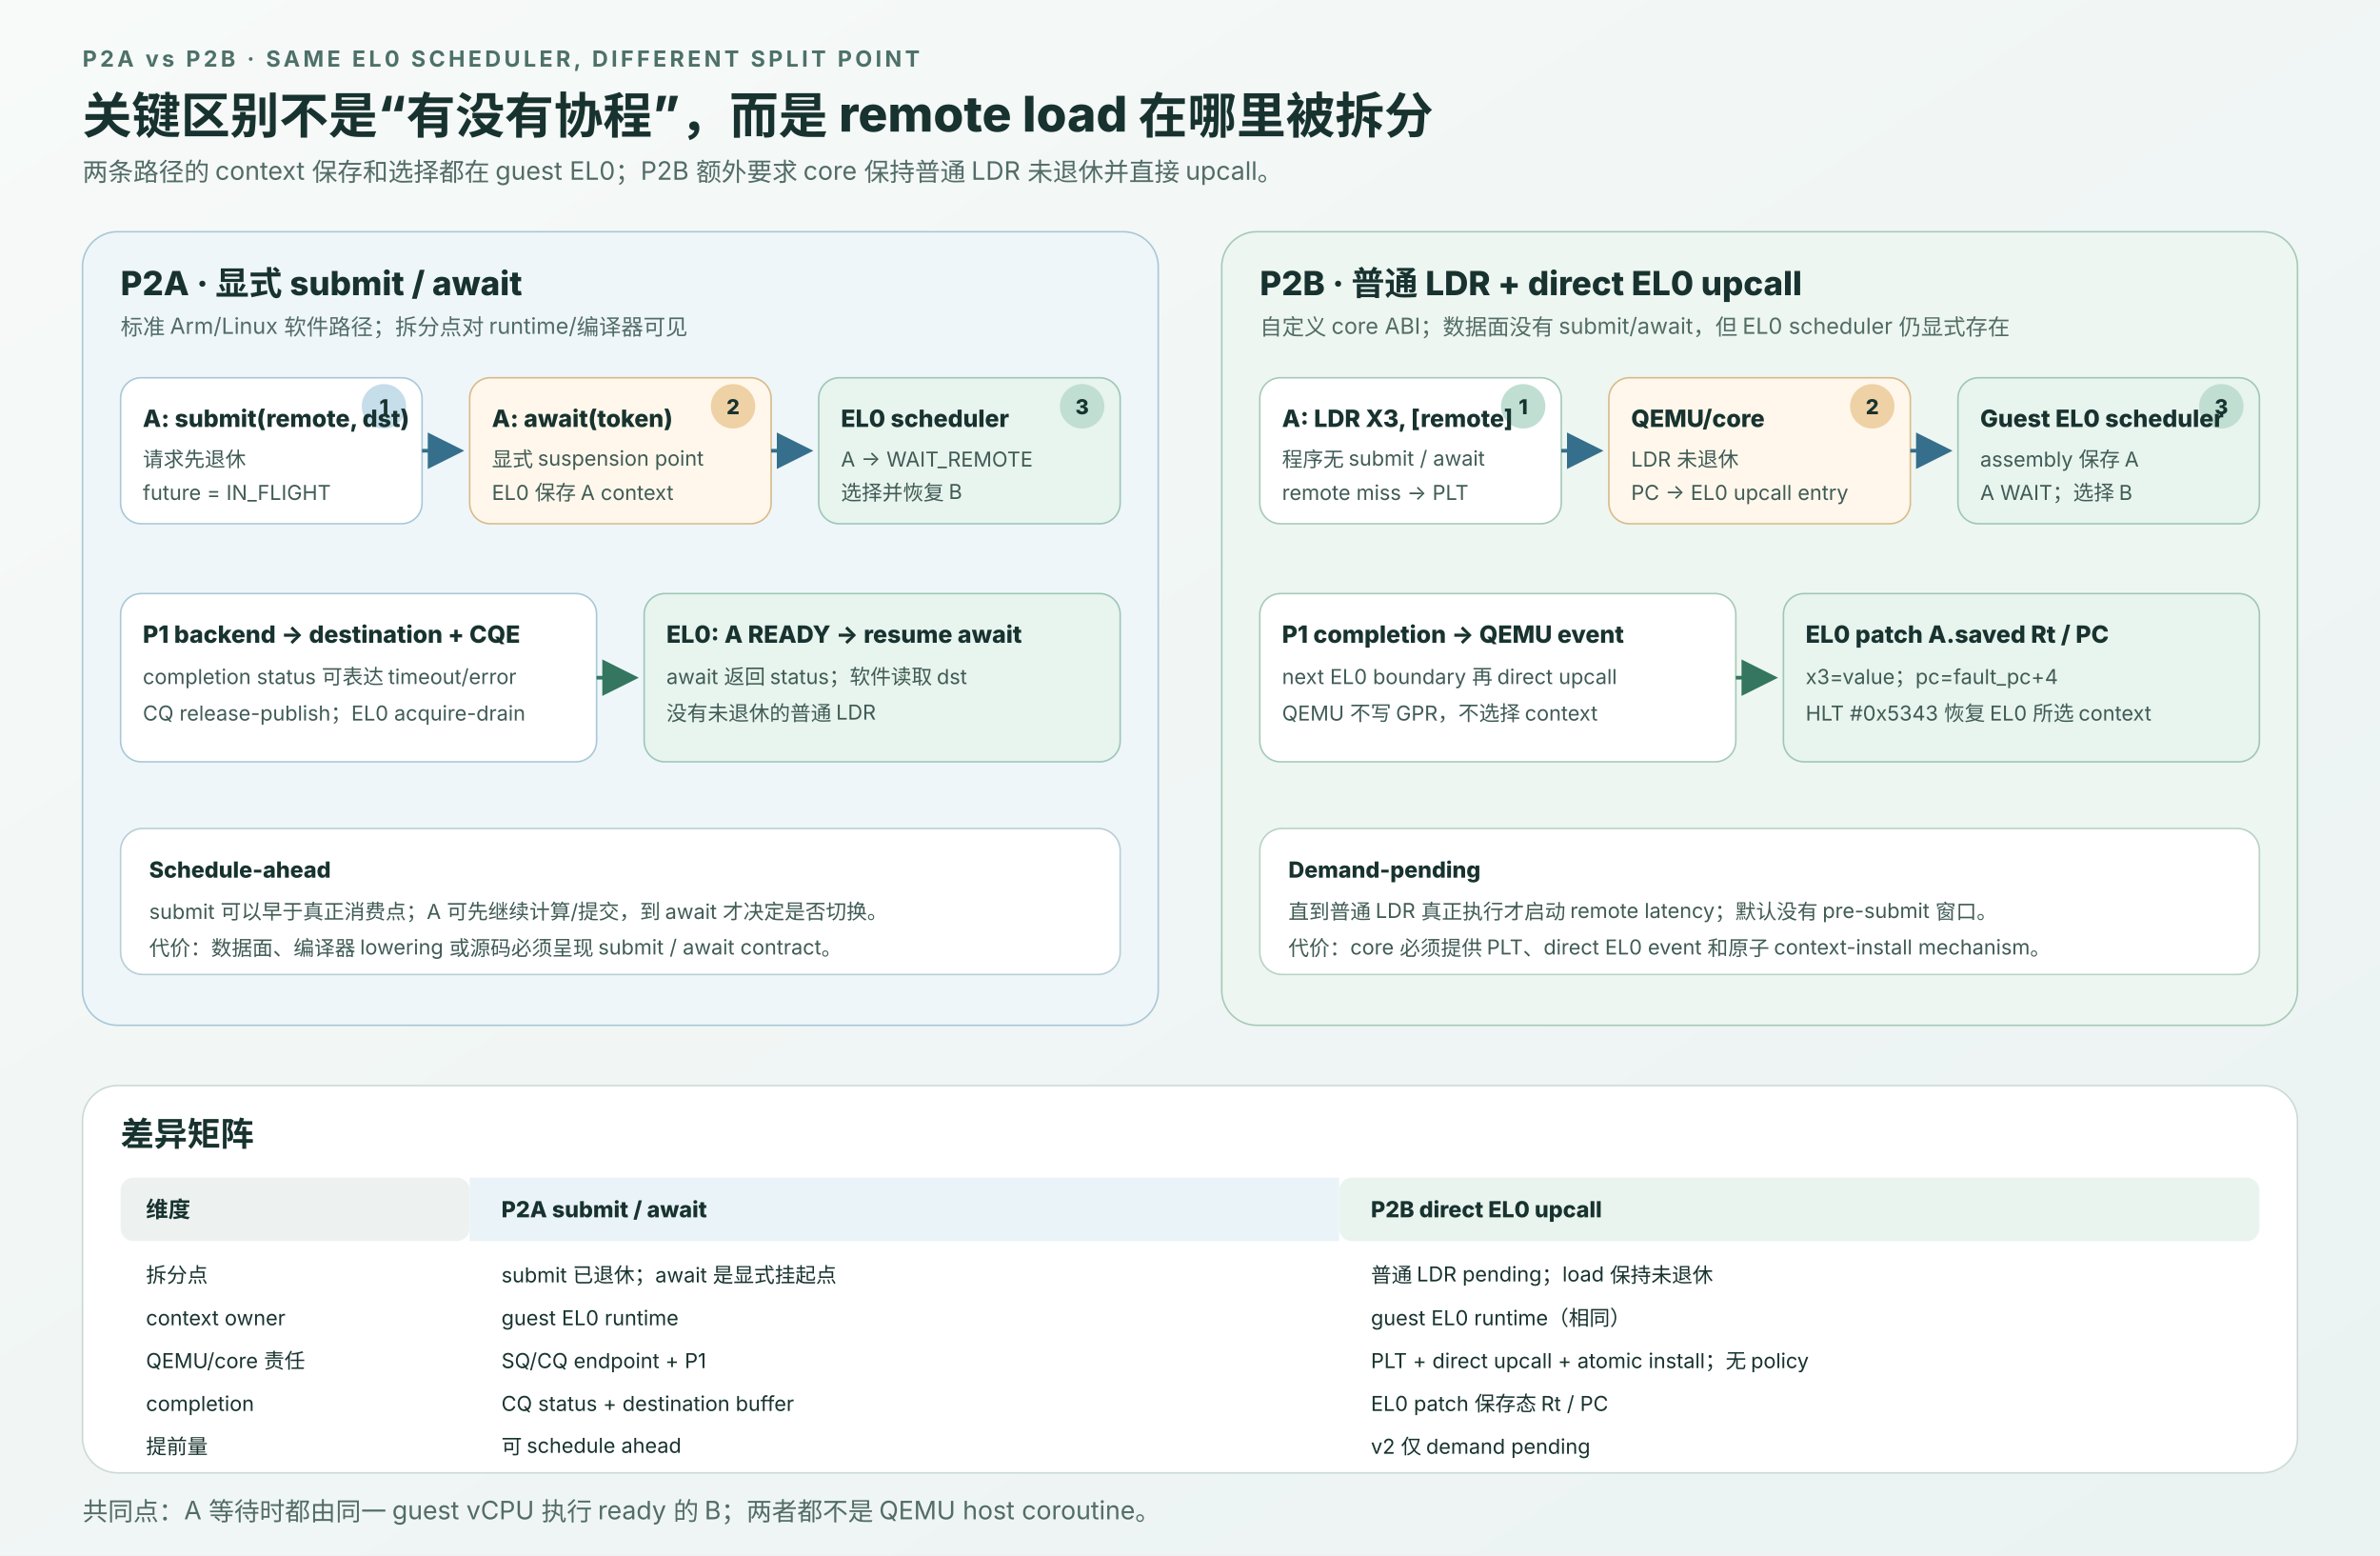
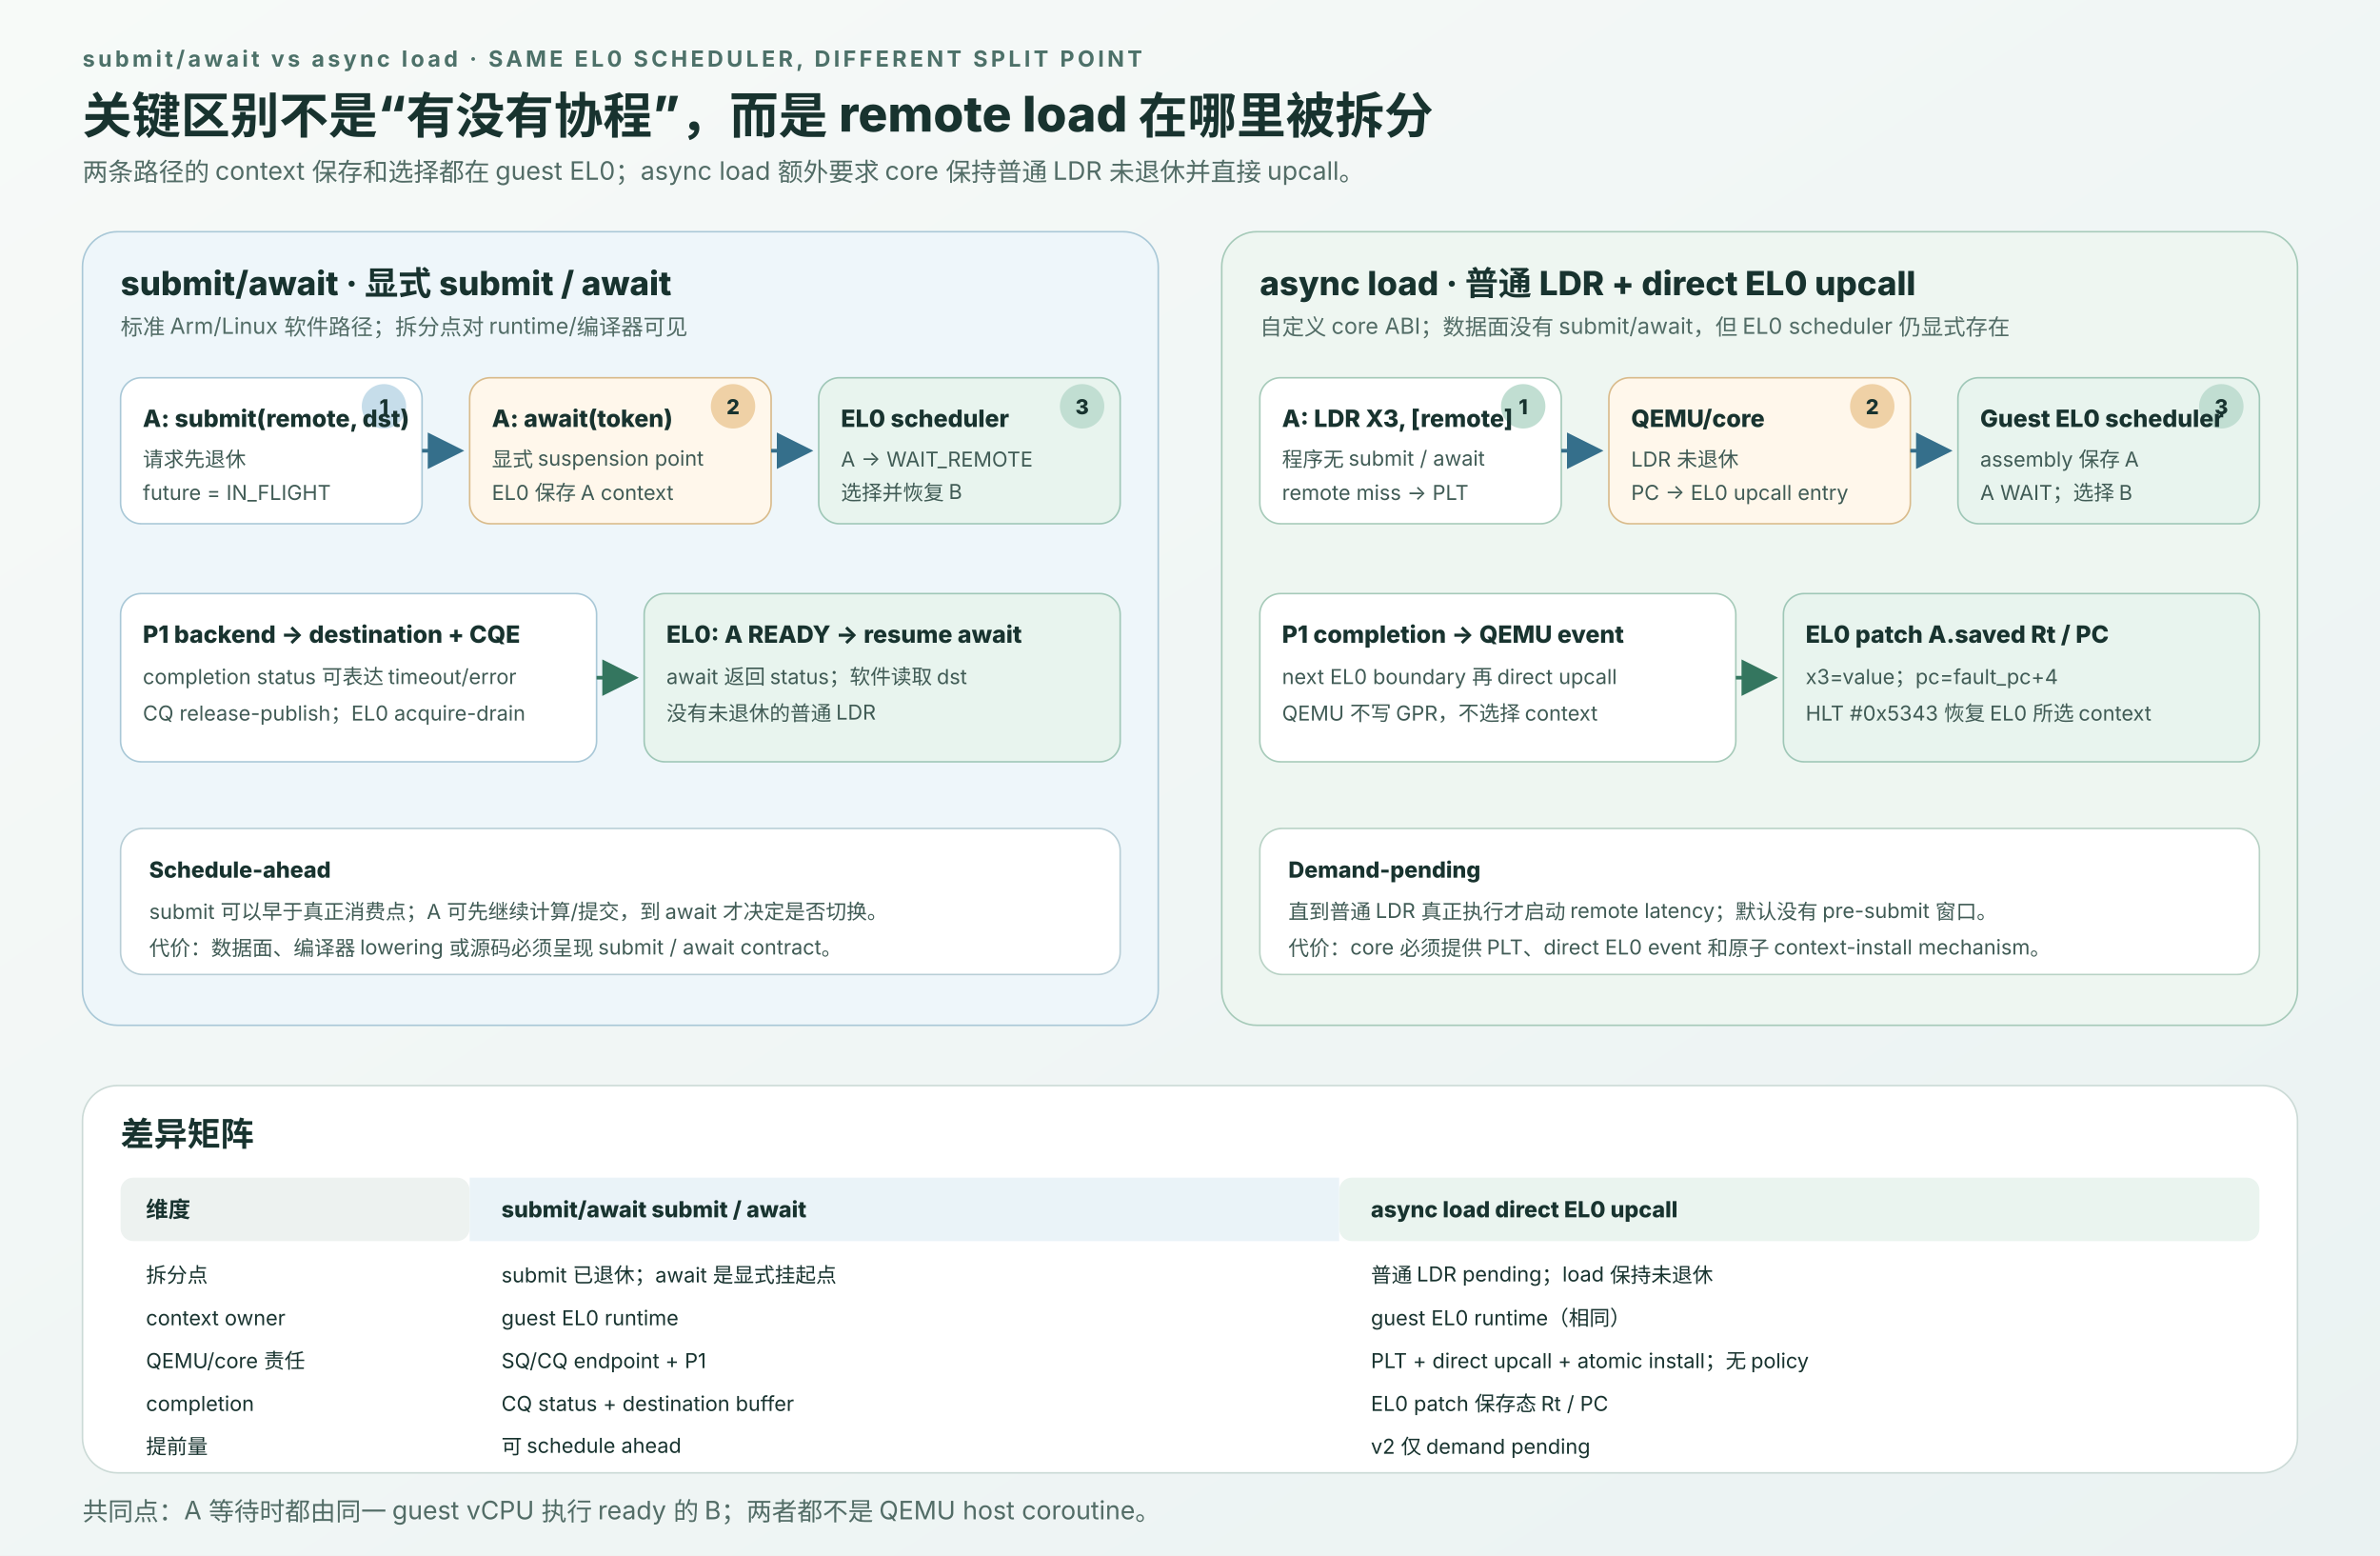
<svg xmlns="http://www.w3.org/2000/svg" width="1500" height="980" viewBox="0 0 1500 980" role="img" aria-labelledby="title desc">
  <defs>
    <linearGradient id="bg" x1="0" y1="0" x2="1" y2="1">
      <stop offset="0" stop-color="#f7faf8" />
      <stop offset="1" stop-color="#eaf2f2" />
    </linearGradient>
    <marker id="blue" markerWidth="10" markerHeight="10" refX="8" refY="5" orient="auto" markerUnits="strokeWidth">
      <path d="M0,0 L10,5 L0,10 Z" fill="#356f8b" />
    </marker>
    <marker id="green" markerWidth="10" markerHeight="10" refX="8" refY="5" orient="auto" markerUnits="strokeWidth">
      <path d="M0,0 L10,5 L0,10 Z" fill="#34765f" />
    </marker>
    <style>
      text { font-family: Inter, "Noto Sans CJK SC", "PingFang SC", sans-serif;
             fill: #18332f; }
      .kicker { font-size: 14px; font-weight: 750; letter-spacing: 2px; fill: #4d7169; }
      .title { font-size: 31px; font-weight: 790; }
      .subtitle { font-size: 16px; fill: #526c66; }
      .lane { font-size: 21px; font-weight: 790; }
      .lane-sub { font-size: 14px; fill: #526c66; }
      .box-title { font-size: 15px; font-weight: 760; }
      .copy { font-size: 13px; fill: #405b55; }
      .step { font-size: 13px; font-weight: 800; }
      .table-head { font-size: 14px; font-weight: 780; }
      .table-copy { font-size: 13px; fill: #38534d; }
      .strong { font-size: 14px; font-weight: 770; }
    </style>
  </defs>
  <rect width="1500" height="980" fill="url(#bg)" />
-   <text x="52" y="42" class="kicker">P2A vs P2B · SAME EL0 SCHEDULER, DIFFERENT SPLIT POINT</text>
+   <text x="52" y="42" class="kicker">submit/await vs async load · SAME EL0 SCHEDULER, DIFFERENT SPLIT POINT</text>
  <text x="52" y="84" class="title">关键区别不是“有没有协程”，而是 remote load 在哪里被拆分</text>
-   <text x="52" y="114" class="subtitle">两条路径的 context 保存和选择都在 guest EL0；P2B 额外要求 core 保持普通 LDR 未退休并直接 upcall。</text>
+   <text x="52" y="114" class="subtitle">两条路径的 context 保存和选择都在 guest EL0；async load 额外要求 core 保持普通 LDR 未退休并直接 upcall。</text>
  <g transform="translate(52 146)">
    <rect width="678" height="500" rx="22" fill="#eef6fa" stroke="#a9c8d7" />
-     <text x="24" y="40" class="lane">P2A · 显式 submit / await</text>
+     <text x="24" y="40" class="lane">submit/await · 显式 submit / await</text>
    <text x="24" y="65" class="lane-sub">标准 Arm/Linux 软件路径；拆分点对 runtime/编译器可见</text>
    <g transform="translate(24 92)">
      <rect width="190" height="92" rx="13" fill="#ffffff" stroke="#a9c8d7" />
      <circle cx="166" cy="18" r="14" fill="#c6ddea" />
      <text x="166" y="23" text-anchor="middle" class="step">1</text>
      <text x="14" y="31" class="box-title">A: submit(remote, dst)</text>
      <text x="14" y="56" class="copy">请求先退休</text>
      <text x="14" y="77" class="copy">future = IN_FLIGHT</text>
    </g>
    <g transform="translate(244 92)">
      <rect width="190" height="92" rx="13" fill="#fff7eb" stroke="#d9bb8b" />
      <circle cx="166" cy="18" r="14" fill="#efd1a6" />
      <text x="166" y="23" text-anchor="middle" class="step">2</text>
      <text x="14" y="31" class="box-title">A: await(token)</text>
      <text x="14" y="56" class="copy">显式 suspension point</text>
      <text x="14" y="77" class="copy">EL0 保存 A context</text>
    </g>
    <g transform="translate(464 92)">
      <rect width="190" height="92" rx="13" fill="#e8f4ee" stroke="#9fc7b7" />
      <circle cx="166" cy="18" r="14" fill="#c1ded2" />
      <text x="166" y="23" text-anchor="middle" class="step">3</text>
      <text x="14" y="31" class="box-title">EL0 scheduler</text>
      <text x="14" y="56" class="copy">A → WAIT_REMOTE</text>
      <text x="14" y="77" class="copy">选择并恢复 B</text>
    </g>
    <path d="M214 138 H236" fill="none" stroke="#356f8b" stroke-width="2.3" marker-end="url(#blue)" />
    <path d="M434 138 H456" fill="none" stroke="#356f8b" stroke-width="2.3" marker-end="url(#blue)" />
    <g transform="translate(24 228)">
      <rect width="300" height="106" rx="13" fill="#ffffff" stroke="#a9c8d7" />
      <text x="14" y="31" class="box-title">P1 backend → destination + CQE</text>
      <text x="14" y="57" class="copy">completion status 可表达 timeout/error</text>
      <text x="14" y="80" class="copy">CQ release-publish；EL0 acquire-drain</text>
    </g>
    <g transform="translate(354 228)">
      <rect width="300" height="106" rx="13" fill="#e8f4ee" stroke="#9fc7b7" />
      <text x="14" y="31" class="box-title">EL0: A READY → resume await</text>
      <text x="14" y="57" class="copy">await 返回 status；软件读取 dst</text>
      <text x="14" y="80" class="copy">没有未退休的普通 LDR</text>
    </g>
    <path d="M324 281 H346" fill="none" stroke="#34765f" stroke-width="2.3" marker-end="url(#green)" />
    <rect x="24" y="376" width="630" height="92" rx="14" fill="#ffffff" stroke="#b8ced6" />
    <text x="42" y="407" class="strong">Schedule-ahead</text>
    <text x="42" y="433" class="copy">submit 可以早于真正消费点；A 可先继续计算/提交，到 await 才决定是否切换。</text>
    <text x="42" y="456" class="copy">代价：数据面、编译器 lowering 或源码必须呈现 submit / await contract。</text>
  </g>
  <g transform="translate(770 146)">
    <rect width="678" height="500" rx="22" fill="#eef6f1" stroke="#a6cab9" />
-     <text x="24" y="40" class="lane">P2B · 普通 LDR + direct EL0 upcall</text>
+     <text x="24" y="40" class="lane">async load · 普通 LDR + direct EL0 upcall</text>
    <text x="24" y="65" class="lane-sub">自定义 core ABI；数据面没有 submit/await，但 EL0 scheduler 仍显式存在</text>
    <g transform="translate(24 92)">
      <rect width="190" height="92" rx="13" fill="#ffffff" stroke="#a6cab9" />
      <circle cx="166" cy="18" r="14" fill="#c1ded2" />
      <text x="166" y="23" text-anchor="middle" class="step">1</text>
      <text x="14" y="31" class="box-title">A: LDR X3, [remote]</text>
      <text x="14" y="56" class="copy">程序无 submit / await</text>
      <text x="14" y="77" class="copy">remote miss → PLT</text>
    </g>
    <g transform="translate(244 92)">
      <rect width="190" height="92" rx="13" fill="#fff7eb" stroke="#d9bb8b" />
      <circle cx="166" cy="18" r="14" fill="#efd1a6" />
      <text x="166" y="23" text-anchor="middle" class="step">2</text>
      <text x="14" y="31" class="box-title">QEMU/core</text>
      <text x="14" y="56" class="copy">LDR 未退休</text>
      <text x="14" y="77" class="copy">PC → EL0 upcall entry</text>
    </g>
    <g transform="translate(464 92)">
      <rect width="190" height="92" rx="13" fill="#e8f4ee" stroke="#9fc7b7" />
      <circle cx="166" cy="18" r="14" fill="#c1ded2" />
      <text x="166" y="23" text-anchor="middle" class="step">3</text>
      <text x="14" y="31" class="box-title">Guest EL0 scheduler</text>
      <text x="14" y="56" class="copy">assembly 保存 A</text>
      <text x="14" y="77" class="copy">A WAIT；选择 B</text>
    </g>
    <path d="M214 138 H236" fill="none" stroke="#356f8b" stroke-width="2.3" marker-end="url(#blue)" />
    <path d="M434 138 H456" fill="none" stroke="#356f8b" stroke-width="2.3" marker-end="url(#blue)" />
    <g transform="translate(24 228)">
      <rect width="300" height="106" rx="13" fill="#ffffff" stroke="#a6cab9" />
      <text x="14" y="31" class="box-title">P1 completion → QEMU event</text>
      <text x="14" y="57" class="copy">next EL0 boundary 再 direct upcall</text>
      <text x="14" y="80" class="copy">QEMU 不写 GPR，不选择 context</text>
    </g>
    <g transform="translate(354 228)">
      <rect width="300" height="106" rx="13" fill="#e8f4ee" stroke="#9fc7b7" />
      <text x="14" y="31" class="box-title">EL0 patch A.saved Rt / PC</text>
      <text x="14" y="57" class="copy">x3=value；pc=fault_pc+4</text>
      <text x="14" y="80" class="copy">HLT #0x5343 恢复 EL0 所选 context</text>
    </g>
    <path d="M324 281 H346" fill="none" stroke="#34765f" stroke-width="2.3" marker-end="url(#green)" />
    <rect x="24" y="376" width="630" height="92" rx="14" fill="#ffffff" stroke="#b8d2c5" />
    <text x="42" y="407" class="strong">Demand-pending</text>
    <text x="42" y="433" class="copy">直到普通 LDR 真正执行才启动 remote latency；默认没有 pre-submit 窗口。</text>
    <text x="42" y="456" class="copy">代价：core 必须提供 PLT、direct EL0 event 和原子 context-install mechanism。</text>
  </g>
  <g transform="translate(52 684)">
    <rect width="1396" height="244" rx="22" fill="#ffffff" stroke="#cbdad6" />
    <text x="24" y="38" class="lane">差异矩阵</text>
    <rect x="24" y="58" width="220" height="40" rx="8" fill="#edf2f0" />
    <rect x="244" y="58" width="548" height="40" fill="#eaf3f8" />
    <rect x="792" y="58" width="580" height="40" rx="8" fill="#eaf4ef" />
    <text x="40" y="83" class="table-head">维度</text>
-     <text x="264" y="83" class="table-head">P2A submit / await</text>
-     <text x="812" y="83" class="table-head">P2B direct EL0 upcall</text>
+     <text x="264" y="83" class="table-head">submit/await submit / await</text>
+     <text x="812" y="83" class="table-head">async load direct EL0 upcall</text>
    <g class="table-copy">
      <text x="40" y="124">拆分点</text>
      <text x="264" y="124">submit 已退休；await 是显式挂起点</text>
      <text x="812" y="124">普通 LDR pending；load 保持未退休</text>
      <text x="40" y="151">context owner</text>
      <text x="264" y="151">guest EL0 runtime</text>
      <text x="812" y="151">guest EL0 runtime（相同）</text>
      <text x="40" y="178">QEMU/core 责任</text>
      <text x="264" y="178">SQ/CQ endpoint + P1</text>
      <text x="812" y="178">PLT + direct upcall + atomic install；无 policy</text>
      <text x="40" y="205">completion</text>
      <text x="264" y="205">CQ status + destination buffer</text>
      <text x="812" y="205">EL0 patch 保存态 Rt / PC</text>
      <text x="40" y="232">提前量</text>
      <text x="264" y="232">可 schedule ahead</text>
      <text x="812" y="232">v2 仅 demand pending</text>
    </g>
  </g>
  <text x="52" y="958" class="subtitle">共同点：A 等待时都由同一 guest vCPU 执行 ready 的 B；两者都不是 QEMU host coroutine。</text>
</svg>
